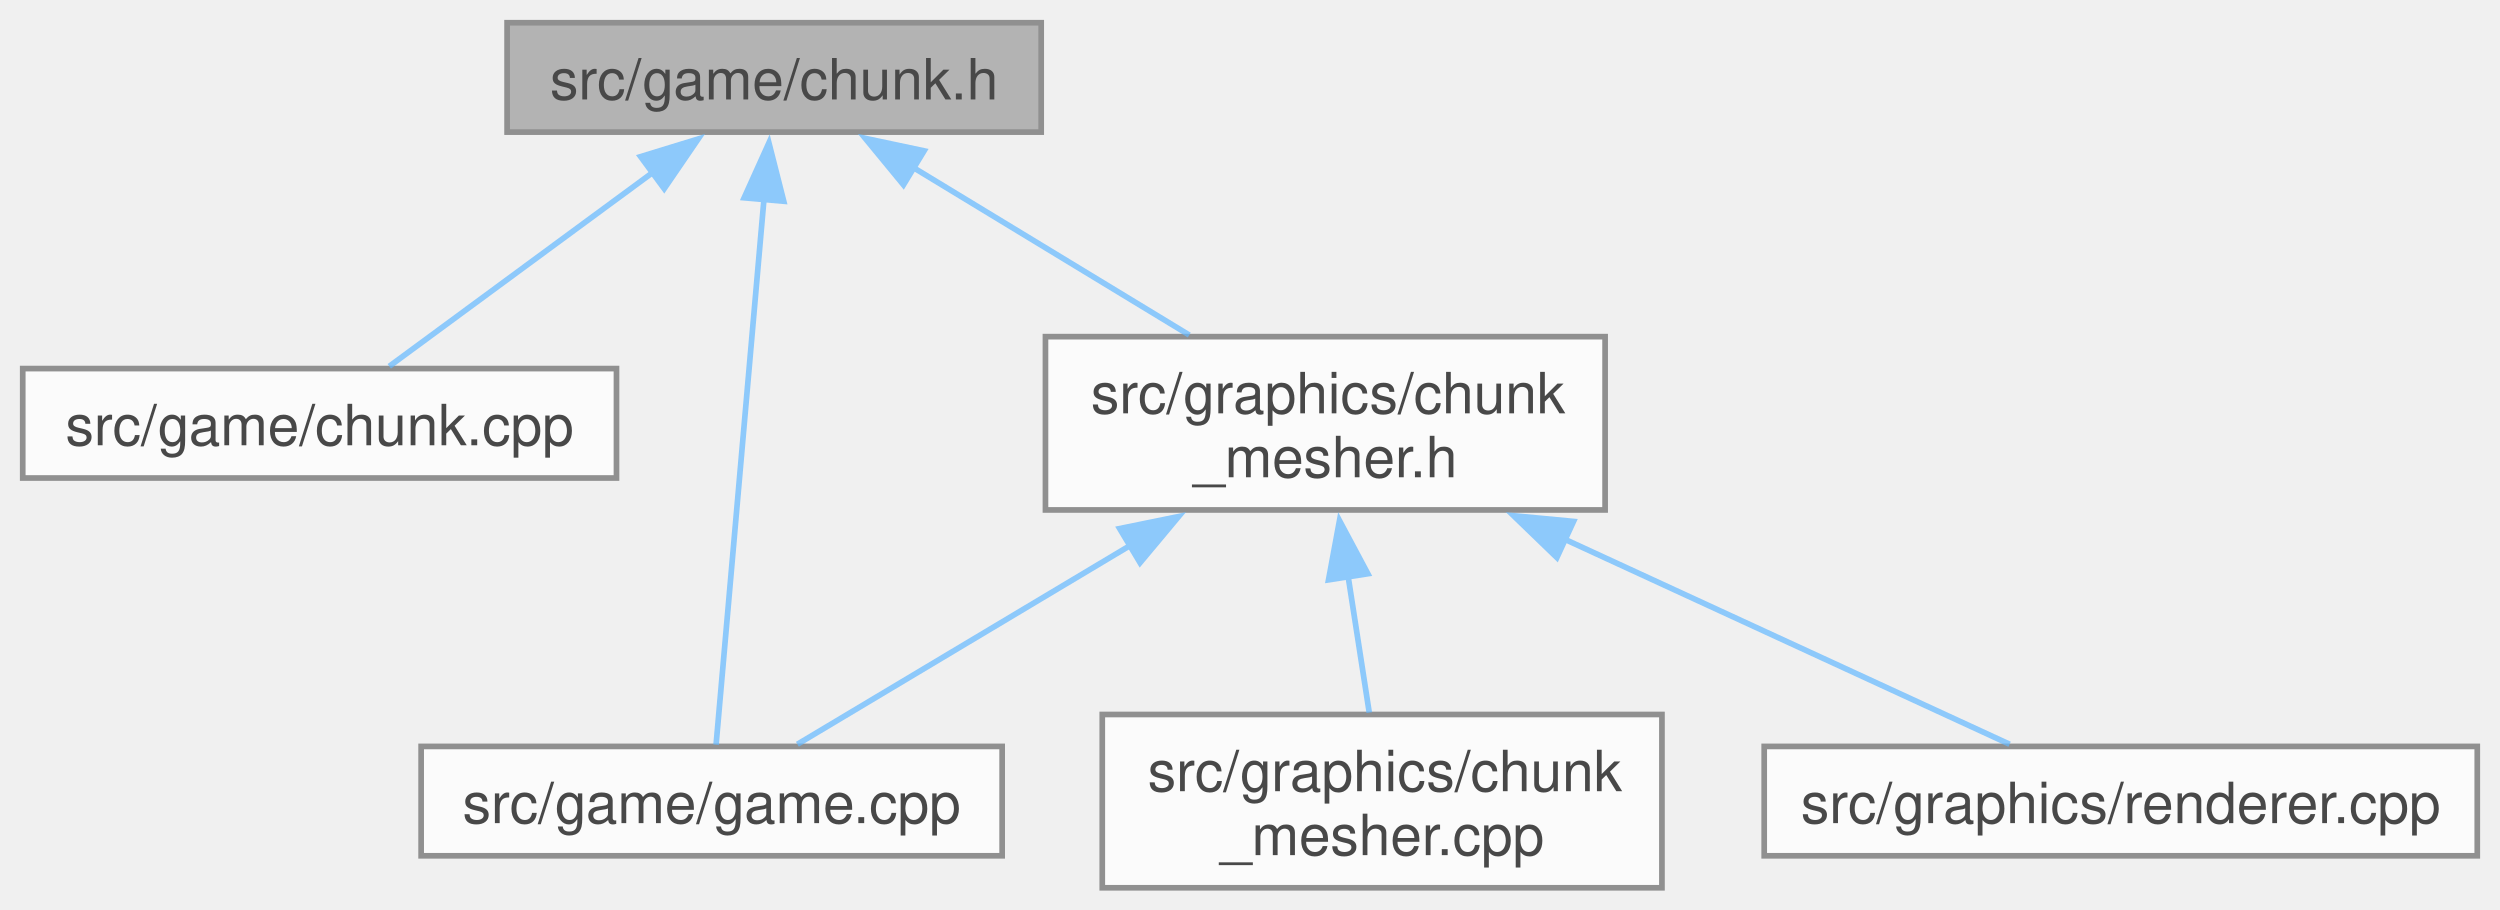
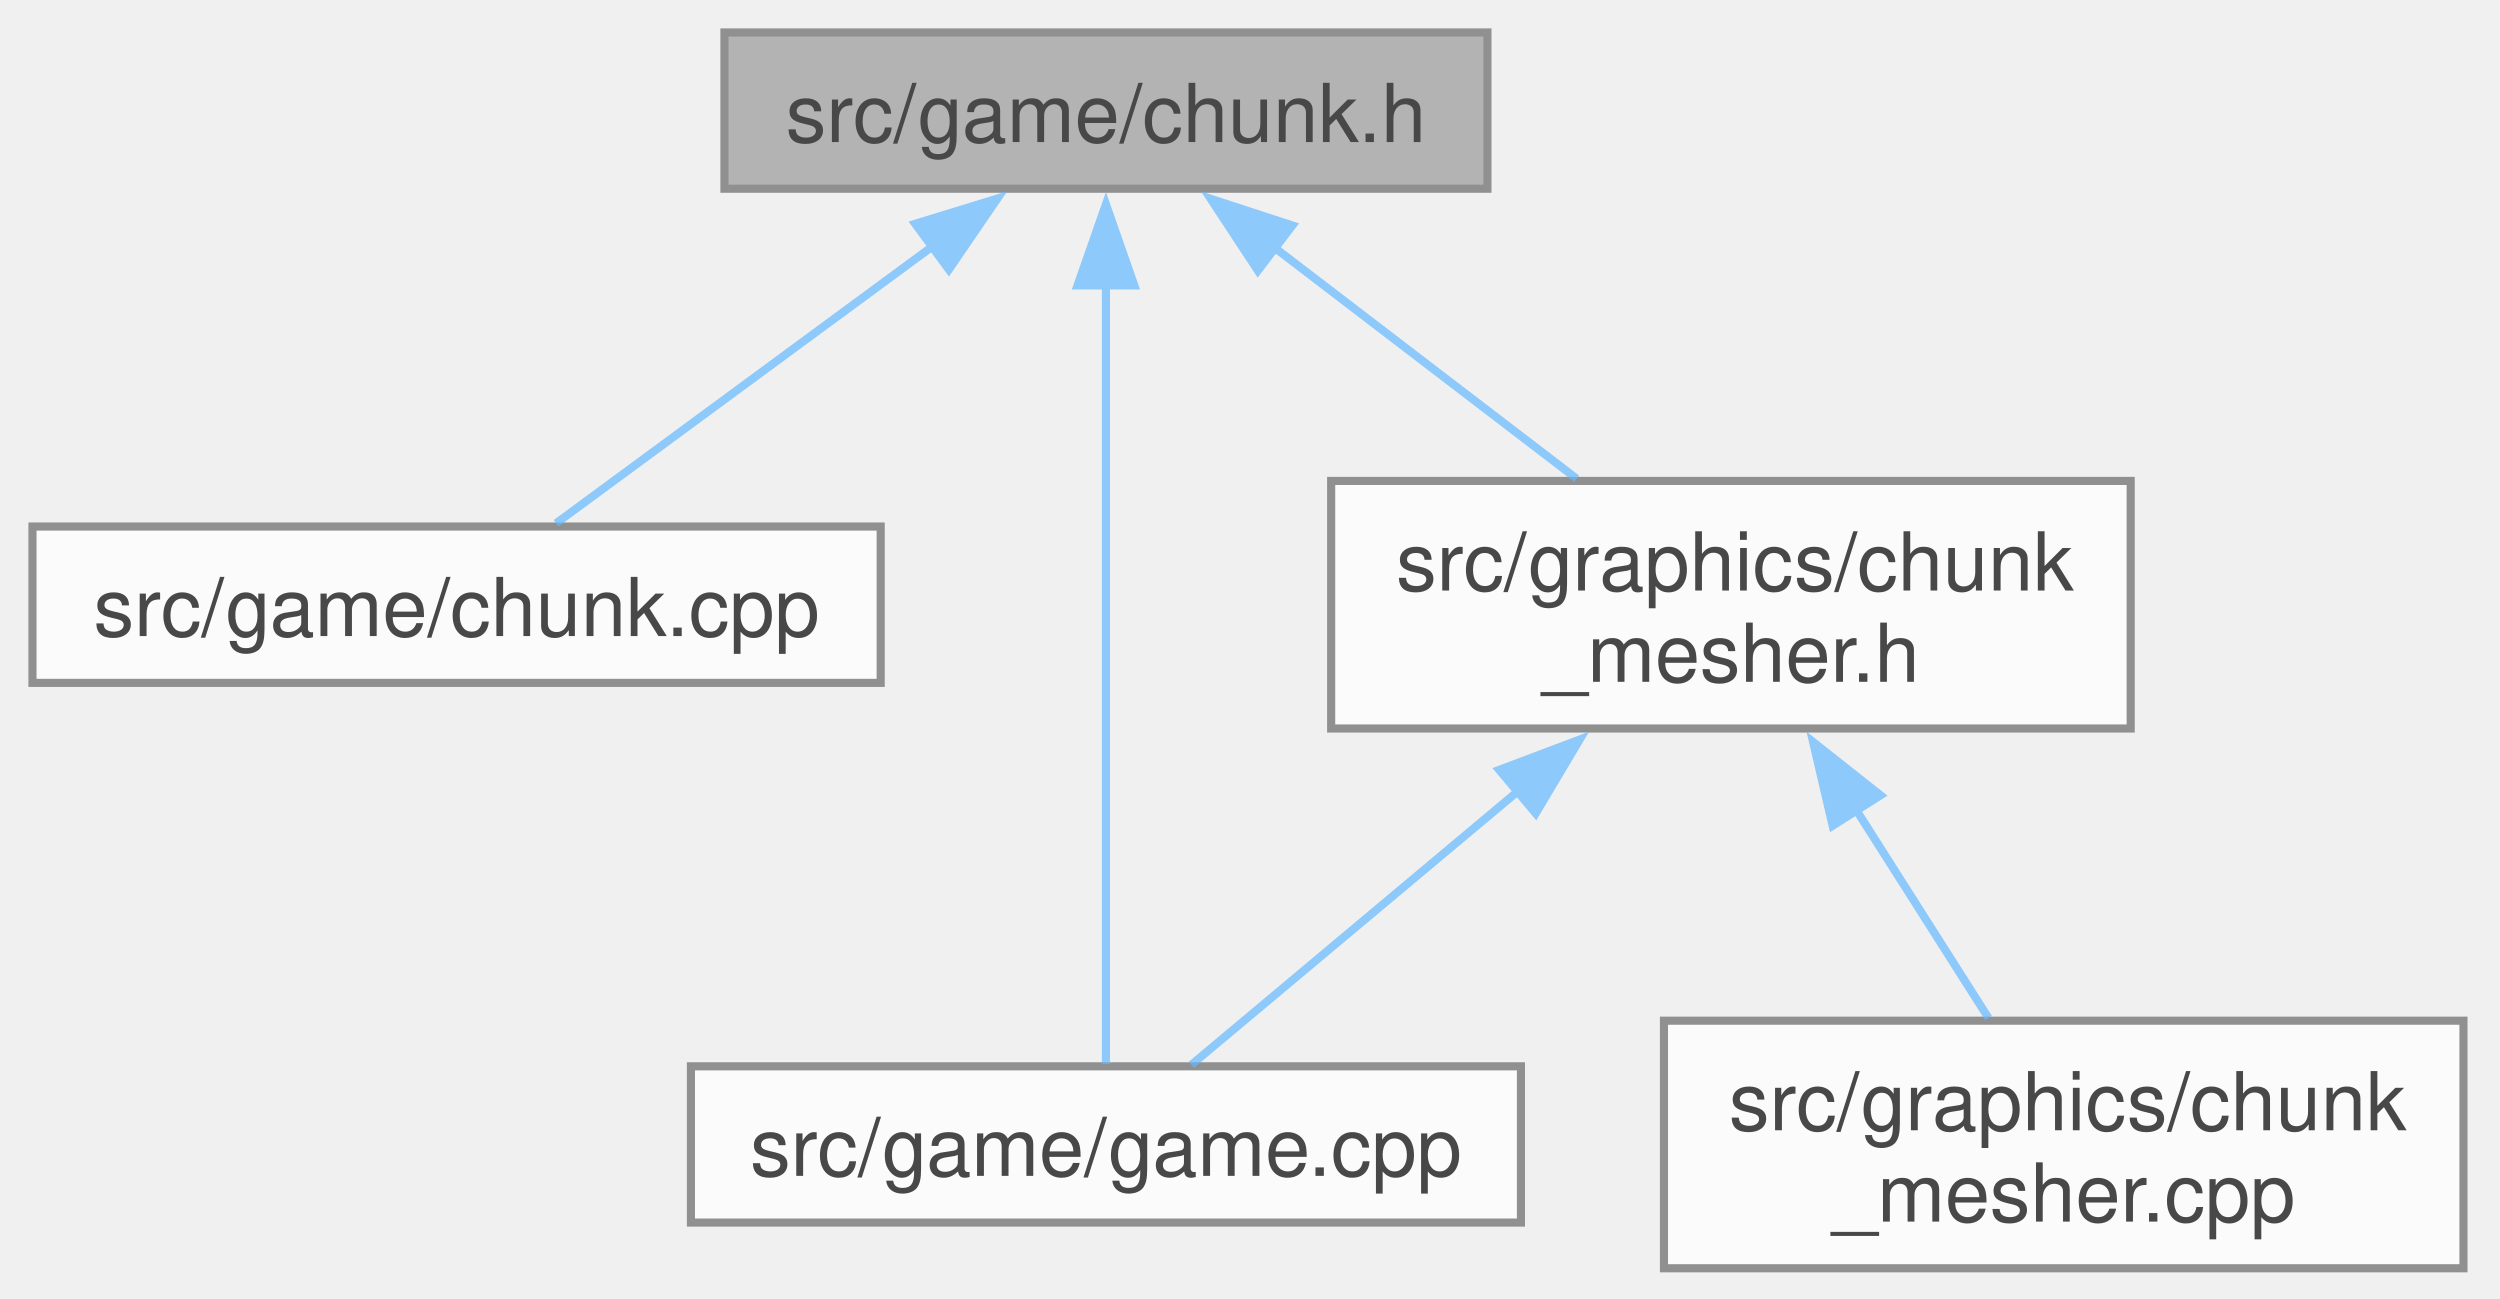
- <svg xmlns="http://www.w3.org/2000/svg" xmlns:xlink="http://www.w3.org/1999/xlink" width="440pt" height="160pt" viewBox="0.00 0.00 440.00 160.00">
+ <svg xmlns="http://www.w3.org/2000/svg" xmlns:xlink="http://www.w3.org/1999/xlink" width="308pt" height="160pt" viewBox="0.00 0.00 308.00 160.00">
  <svg id="main" version="1.1" xml:space="preserve">
    <style type="text/css">
.node, .edge {opacity: 0.7;}
.node.selected, .edge.selected {opacity: 1;}
.edge:hover path { stroke: red; }
.edge:hover polygon { stroke: red; fill: red; }
</style>
    <svg id="graph" class="graph">
      <g id="graph0" class="graph" transform="scale(1 1) rotate(0) translate(4 156.25)">
        <g id="Node000001" class="node">
          <g id="a_Node000001">
            <a xlink:title=" ">
              <polygon fill="#999999" stroke="#666666" points="179.25,-152.25 85.25,-152.25 85.25,-133 179.25,-133 179.25,-152.25" />
              <text xml:space="preserve" text-anchor="middle" x="132.25" y="-138.75" font-family="Helvetica,sans-Serif" font-size="10.00">src/game/chunk.h</text>
            </a>
          </g>
        </g>
        <g id="Node000002" class="node">
          <g id="a_Node000002">
            <a xlink:href="chunk_8cpp.html" target="_top" xlink:title=" ">
              <polygon fill="white" stroke="#666666" points="104.5,-91.38 0,-91.38 0,-72.12 104.5,-72.12 104.5,-91.38" />
              <text xml:space="preserve" text-anchor="middle" x="52.25" y="-77.88" font-family="Helvetica,sans-Serif" font-size="10.00">src/game/chunk.cpp</text>
            </a>
          </g>
        </g>
        <g id="edge1_Node000001_Node000002" class="edge">
          <g id="a_edge1_Node000001_Node000002">
            <a xlink:title=" ">
              <path fill="none" stroke="#63b8ff" d="M111.11,-126.06C96.25,-115.13 76.89,-100.89 64.51,-91.78" />
              <polygon fill="#63b8ff" stroke="#63b8ff" points="108.75,-128.68 118.88,-131.79 112.9,-123.04 108.75,-128.68" />
            </a>
          </g>
        </g>
        <g id="Node000003" class="node">
          <g id="a_Node000003">
            <a xlink:href="game_8cpp.html" target="_top" xlink:title=" ">
-               <polygon fill="white" stroke="#666666" points="172.38,-24.88 70.12,-24.88 70.12,-5.63 172.38,-5.63 172.38,-24.88" />
-               <text xml:space="preserve" text-anchor="middle" x="121.25" y="-11.38" font-family="Helvetica,sans-Serif" font-size="10.00">src/game/game.cpp</text>
+               <polygon fill="white" stroke="#666666" points="183.38,-24.88 81.12,-24.88 81.12,-5.63 183.38,-5.63 183.38,-24.88" />
+               <text xml:space="preserve" text-anchor="middle" x="132.25" y="-11.38" font-family="Helvetica,sans-Serif" font-size="10.00">src/game/game.cpp</text>
            </a>
          </g>
        </g>
        <g id="edge2_Node000001_Node000003" class="edge">
          <g id="a_edge2_Node000001_Node000003">
            <a xlink:title=" ">
-               <path fill="none" stroke="#63b8ff" d="M130.46,-121.18C128.02,-93.44 123.78,-45.08 122.03,-25.18" />
-               <polygon fill="#63b8ff" stroke="#63b8ff" points="126.97,-121.44 131.33,-131.1 133.94,-120.83 126.97,-121.44" />
+               <path fill="none" stroke="#63b8ff" d="M132.25,-121.18C132.25,-93.44 132.25,-45.08 132.25,-25.18" />
+               <polygon fill="#63b8ff" stroke="#63b8ff" points="128.75,-121.09 132.25,-131.09 135.75,-121.09 128.75,-121.09" />
            </a>
          </g>
        </g>
        <g id="Node000004" class="node">
          <g id="a_Node000004">
            <a xlink:href="chunk__mesher_8h.html" target="_top" xlink:title=" ">
-               <polygon fill="white" stroke="#666666" points="278.5,-97 180,-97 180,-66.5 278.5,-66.5 278.5,-97" />
-               <text xml:space="preserve" text-anchor="start" x="188" y="-83.5" font-family="Helvetica,sans-Serif" font-size="10.00">src/graphics/chunk</text>
-               <text xml:space="preserve" text-anchor="middle" x="229.25" y="-72.25" font-family="Helvetica,sans-Serif" font-size="10.00">_mesher.h</text>
+               <polygon fill="white" stroke="#666666" points="258.5,-97 160,-97 160,-66.5 258.5,-66.5 258.5,-97" />
+               <text xml:space="preserve" text-anchor="start" x="168" y="-83.5" font-family="Helvetica,sans-Serif" font-size="10.00">src/graphics/chunk</text>
+               <text xml:space="preserve" text-anchor="middle" x="209.25" y="-72.25" font-family="Helvetica,sans-Serif" font-size="10.00">_mesher.h</text>
            </a>
          </g>
        </g>
        <g id="edge3_Node000001_Node000004" class="edge">
          <g id="a_edge3_Node000001_Node000004">
            <a xlink:title=" ">
-               <path fill="none" stroke="#63b8ff" d="M156.55,-126.88C171.45,-117.83 190.46,-106.29 205.31,-97.28" />
-               <polygon fill="#63b8ff" stroke="#63b8ff" points="155.01,-123.72 148.28,-131.9 158.64,-129.7 155.01,-123.72" />
+               <path fill="none" stroke="#63b8ff" d="M152.92,-125.82C164.53,-116.95 178.92,-105.94 190.24,-97.28" />
+               <polygon fill="#63b8ff" stroke="#63b8ff" points="150.97,-122.91 145.15,-131.76 155.22,-128.47 150.97,-122.91" />
            </a>
          </g>
        </g>
        <g id="edge4_Node000004_Node000003" class="edge">
          <g id="a_edge4_Node000004_Node000003">
            <a xlink:title=" ">
-               <path fill="none" stroke="#63b8ff" d="M194.87,-60.22C175.17,-48.45 151.43,-34.27 136.34,-25.26" />
-               <polygon fill="#63b8ff" stroke="#63b8ff" points="193.06,-63.22 203.44,-65.34 196.65,-57.21 193.06,-63.22" />
+               <path fill="none" stroke="#63b8ff" d="M183.13,-58.87C169.32,-47.3 153.13,-33.74 142.78,-25.07" />
+               <polygon fill="#63b8ff" stroke="#63b8ff" points="180.7,-61.4 190.62,-65.14 185.2,-56.04 180.7,-61.4" />
            </a>
          </g>
        </g>
        <g id="Node000005" class="node">
          <g id="a_Node000005">
            <a xlink:href="chunk__mesher_8cpp.html" target="_top" xlink:title=" ">
-               <polygon fill="white" stroke="#666666" points="288.5,-30.5 190,-30.5 190,0 288.5,0 288.5,-30.5" />
-               <text xml:space="preserve" text-anchor="start" x="198" y="-17" font-family="Helvetica,sans-Serif" font-size="10.00">src/graphics/chunk</text>
-               <text xml:space="preserve" text-anchor="middle" x="239.25" y="-5.75" font-family="Helvetica,sans-Serif" font-size="10.00">_mesher.cpp</text>
+               <polygon fill="white" stroke="#666666" points="299.5,-30.5 201,-30.5 201,0 299.5,0 299.5,-30.5" />
+               <text xml:space="preserve" text-anchor="start" x="209" y="-17" font-family="Helvetica,sans-Serif" font-size="10.00">src/graphics/chunk</text>
+               <text xml:space="preserve" text-anchor="middle" x="250.25" y="-5.75" font-family="Helvetica,sans-Serif" font-size="10.00">_mesher.cpp</text>
            </a>
          </g>
        </g>
        <g id="edge5_Node000004_Node000005" class="edge">
          <g id="a_edge5_Node000004_Node000005">
            <a xlink:title=" ">
-               <path fill="none" stroke="#63b8ff" d="M233.27,-54.81C234.54,-46.64 235.89,-37.91 236.99,-30.83" />
-               <polygon fill="#63b8ff" stroke="#63b8ff" points="229.82,-54.2 231.75,-64.62 236.74,-55.27 229.82,-54.2" />
-             </a>
-           </g>
-         </g>
-         <g id="Node000006" class="node">
-           <g id="a_Node000006">
-             <a xlink:href="renderer_8cpp.html" target="_top" xlink:title=" ">
-               <polygon fill="white" stroke="#666666" points="432,-24.88 306.5,-24.88 306.5,-5.63 432,-5.63 432,-24.88" />
-               <text xml:space="preserve" text-anchor="middle" x="369.25" y="-11.38" font-family="Helvetica,sans-Serif" font-size="10.00">src/graphics/renderer.cpp</text>
-             </a>
-           </g>
-         </g>
-         <g id="edge6_Node000004_Node000006" class="edge">
-           <g id="a_edge6_Node000004_Node000006">
-             <a xlink:title=" ">
-               <path fill="none" stroke="#63b8ff" d="M271.37,-61.35C297.37,-49.37 329.5,-34.56 349.69,-25.26" />
-               <polygon fill="#63b8ff" stroke="#63b8ff" points="270.01,-58.12 262.39,-65.48 272.94,-64.48 270.01,-58.12" />
+               <path fill="none" stroke="#63b8ff" d="M224.66,-56.51C230.15,-47.87 236.17,-38.41 240.98,-30.83" />
+               <polygon fill="#63b8ff" stroke="#63b8ff" points="221.78,-54.52 219.37,-64.84 227.68,-58.27 221.78,-54.52" />
            </a>
          </g>
        </g>
      </g>
    </svg>
  </svg>
  <style type="text/css">

[data-mouse-over-selected='false'] { opacity: 0.7; }
[data-mouse-over-selected='true']  { opacity: 1.0; }

</style>
</svg>
